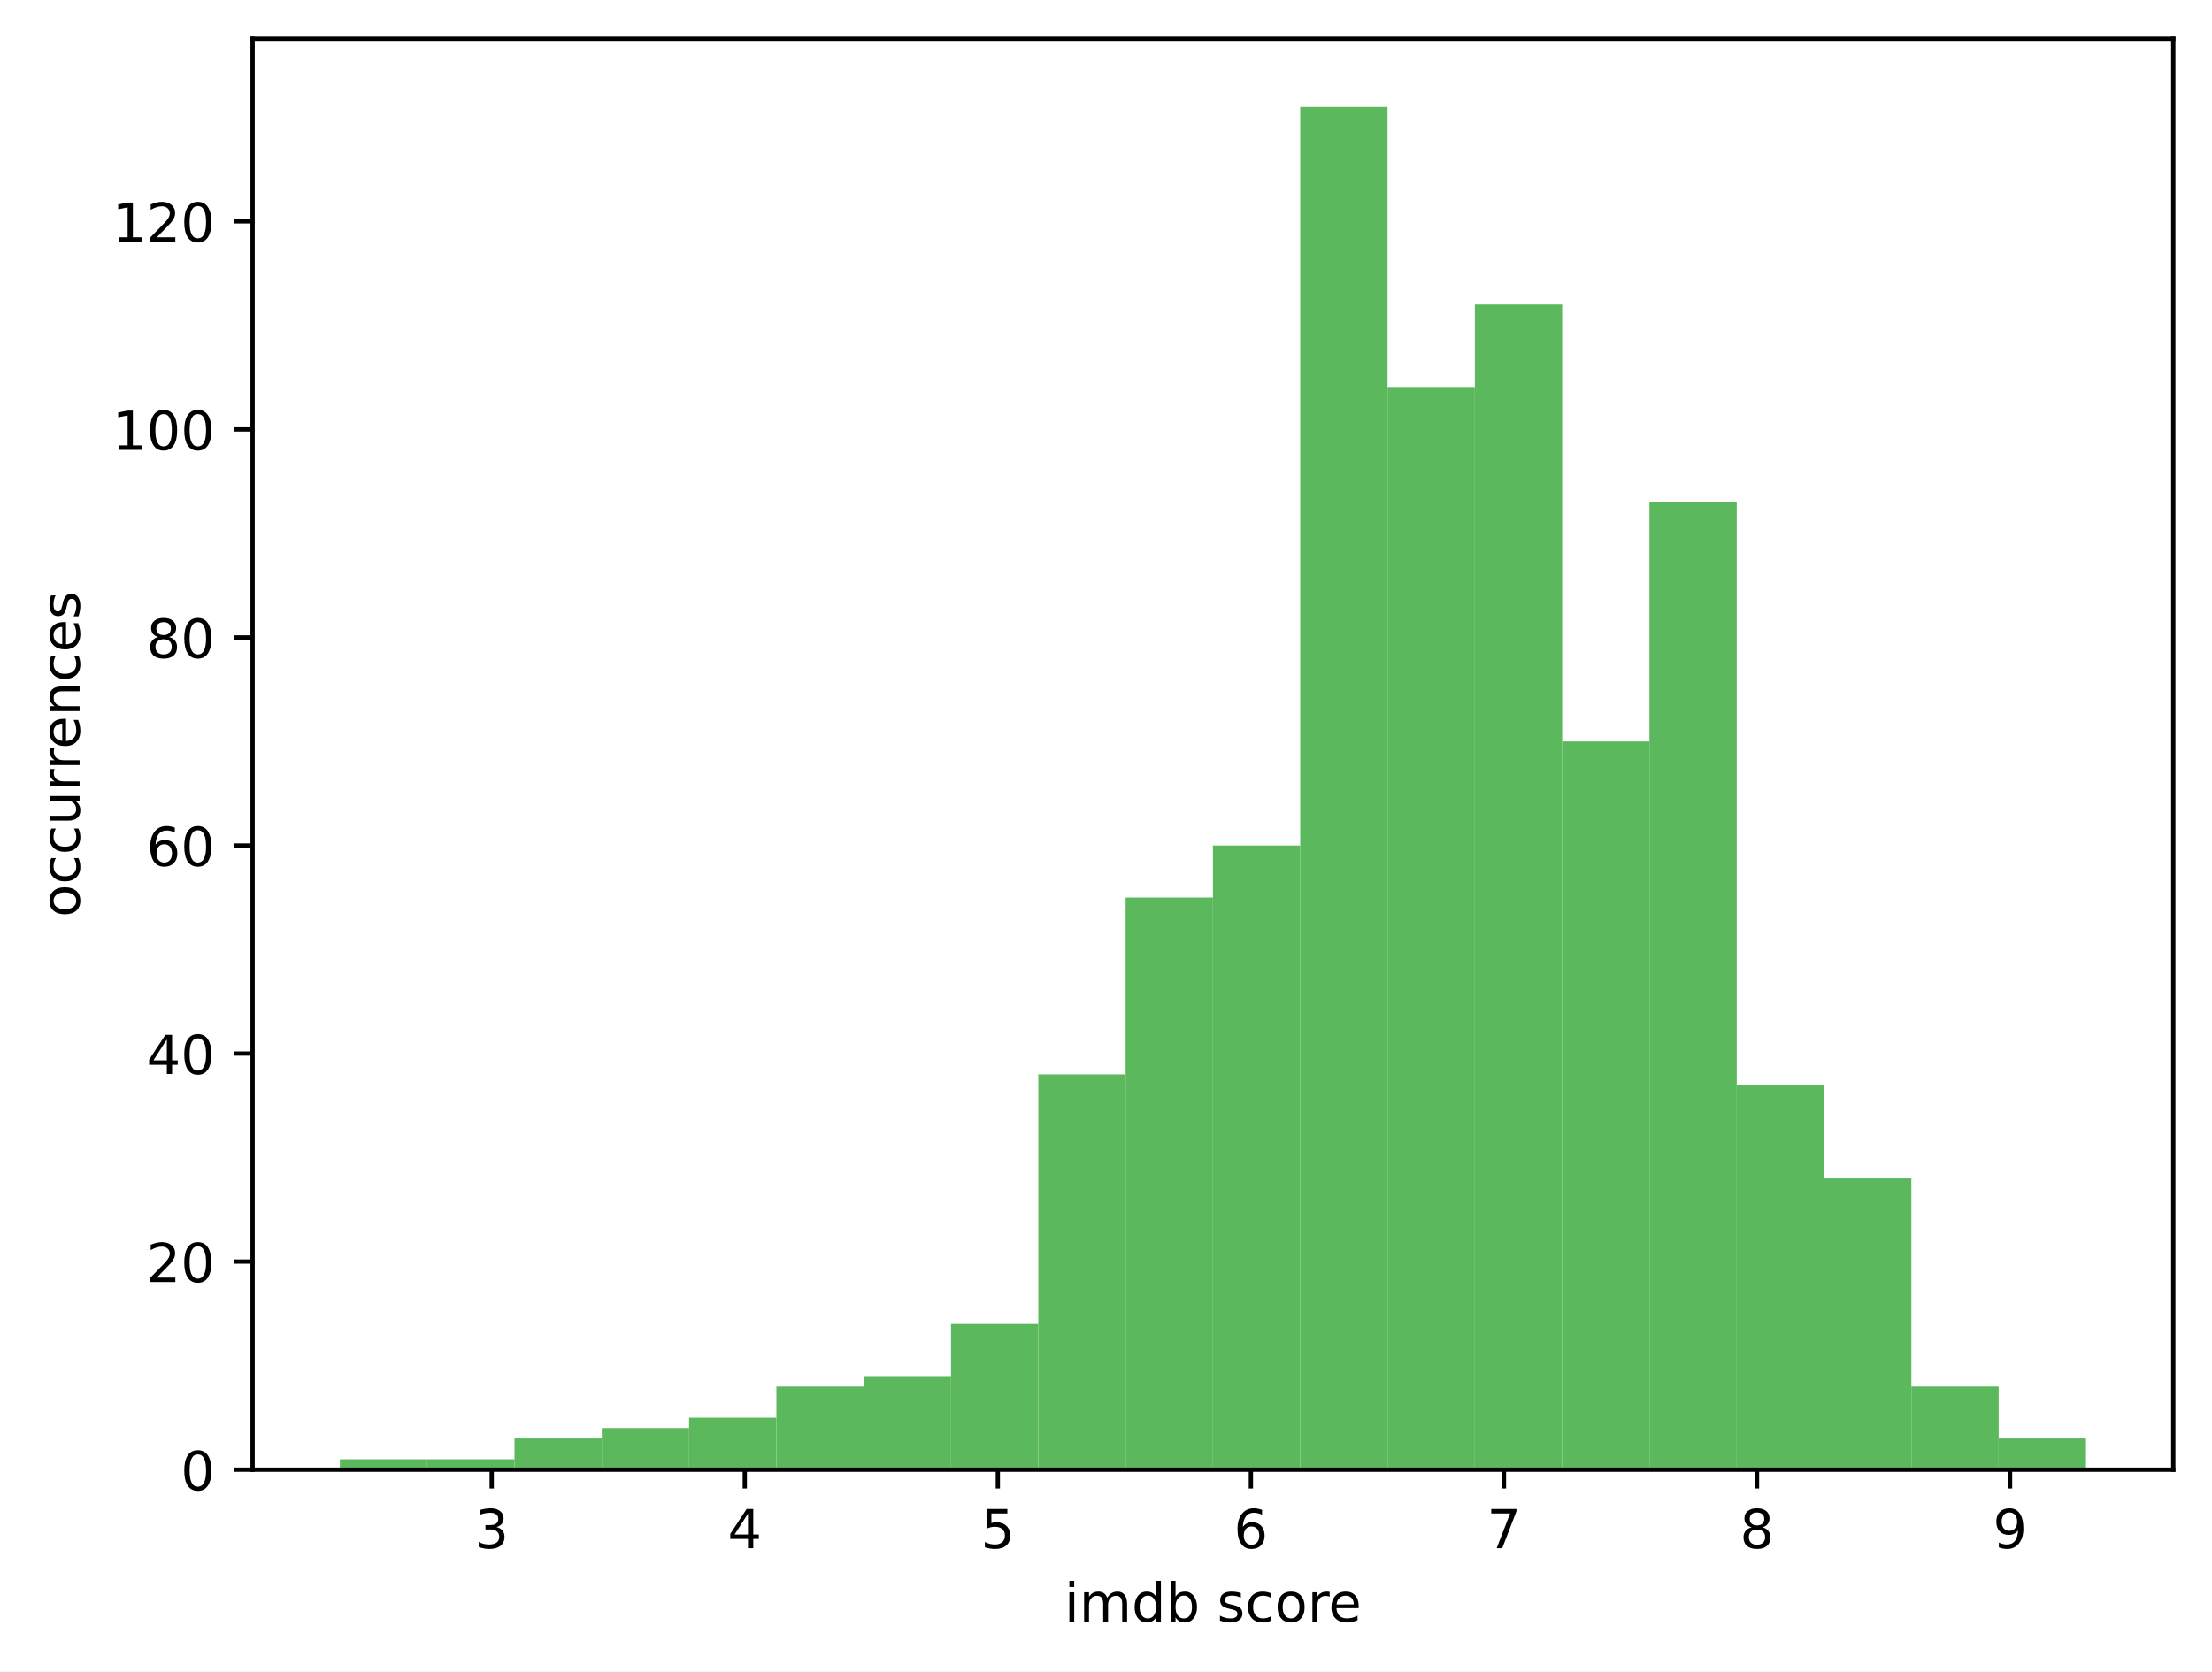
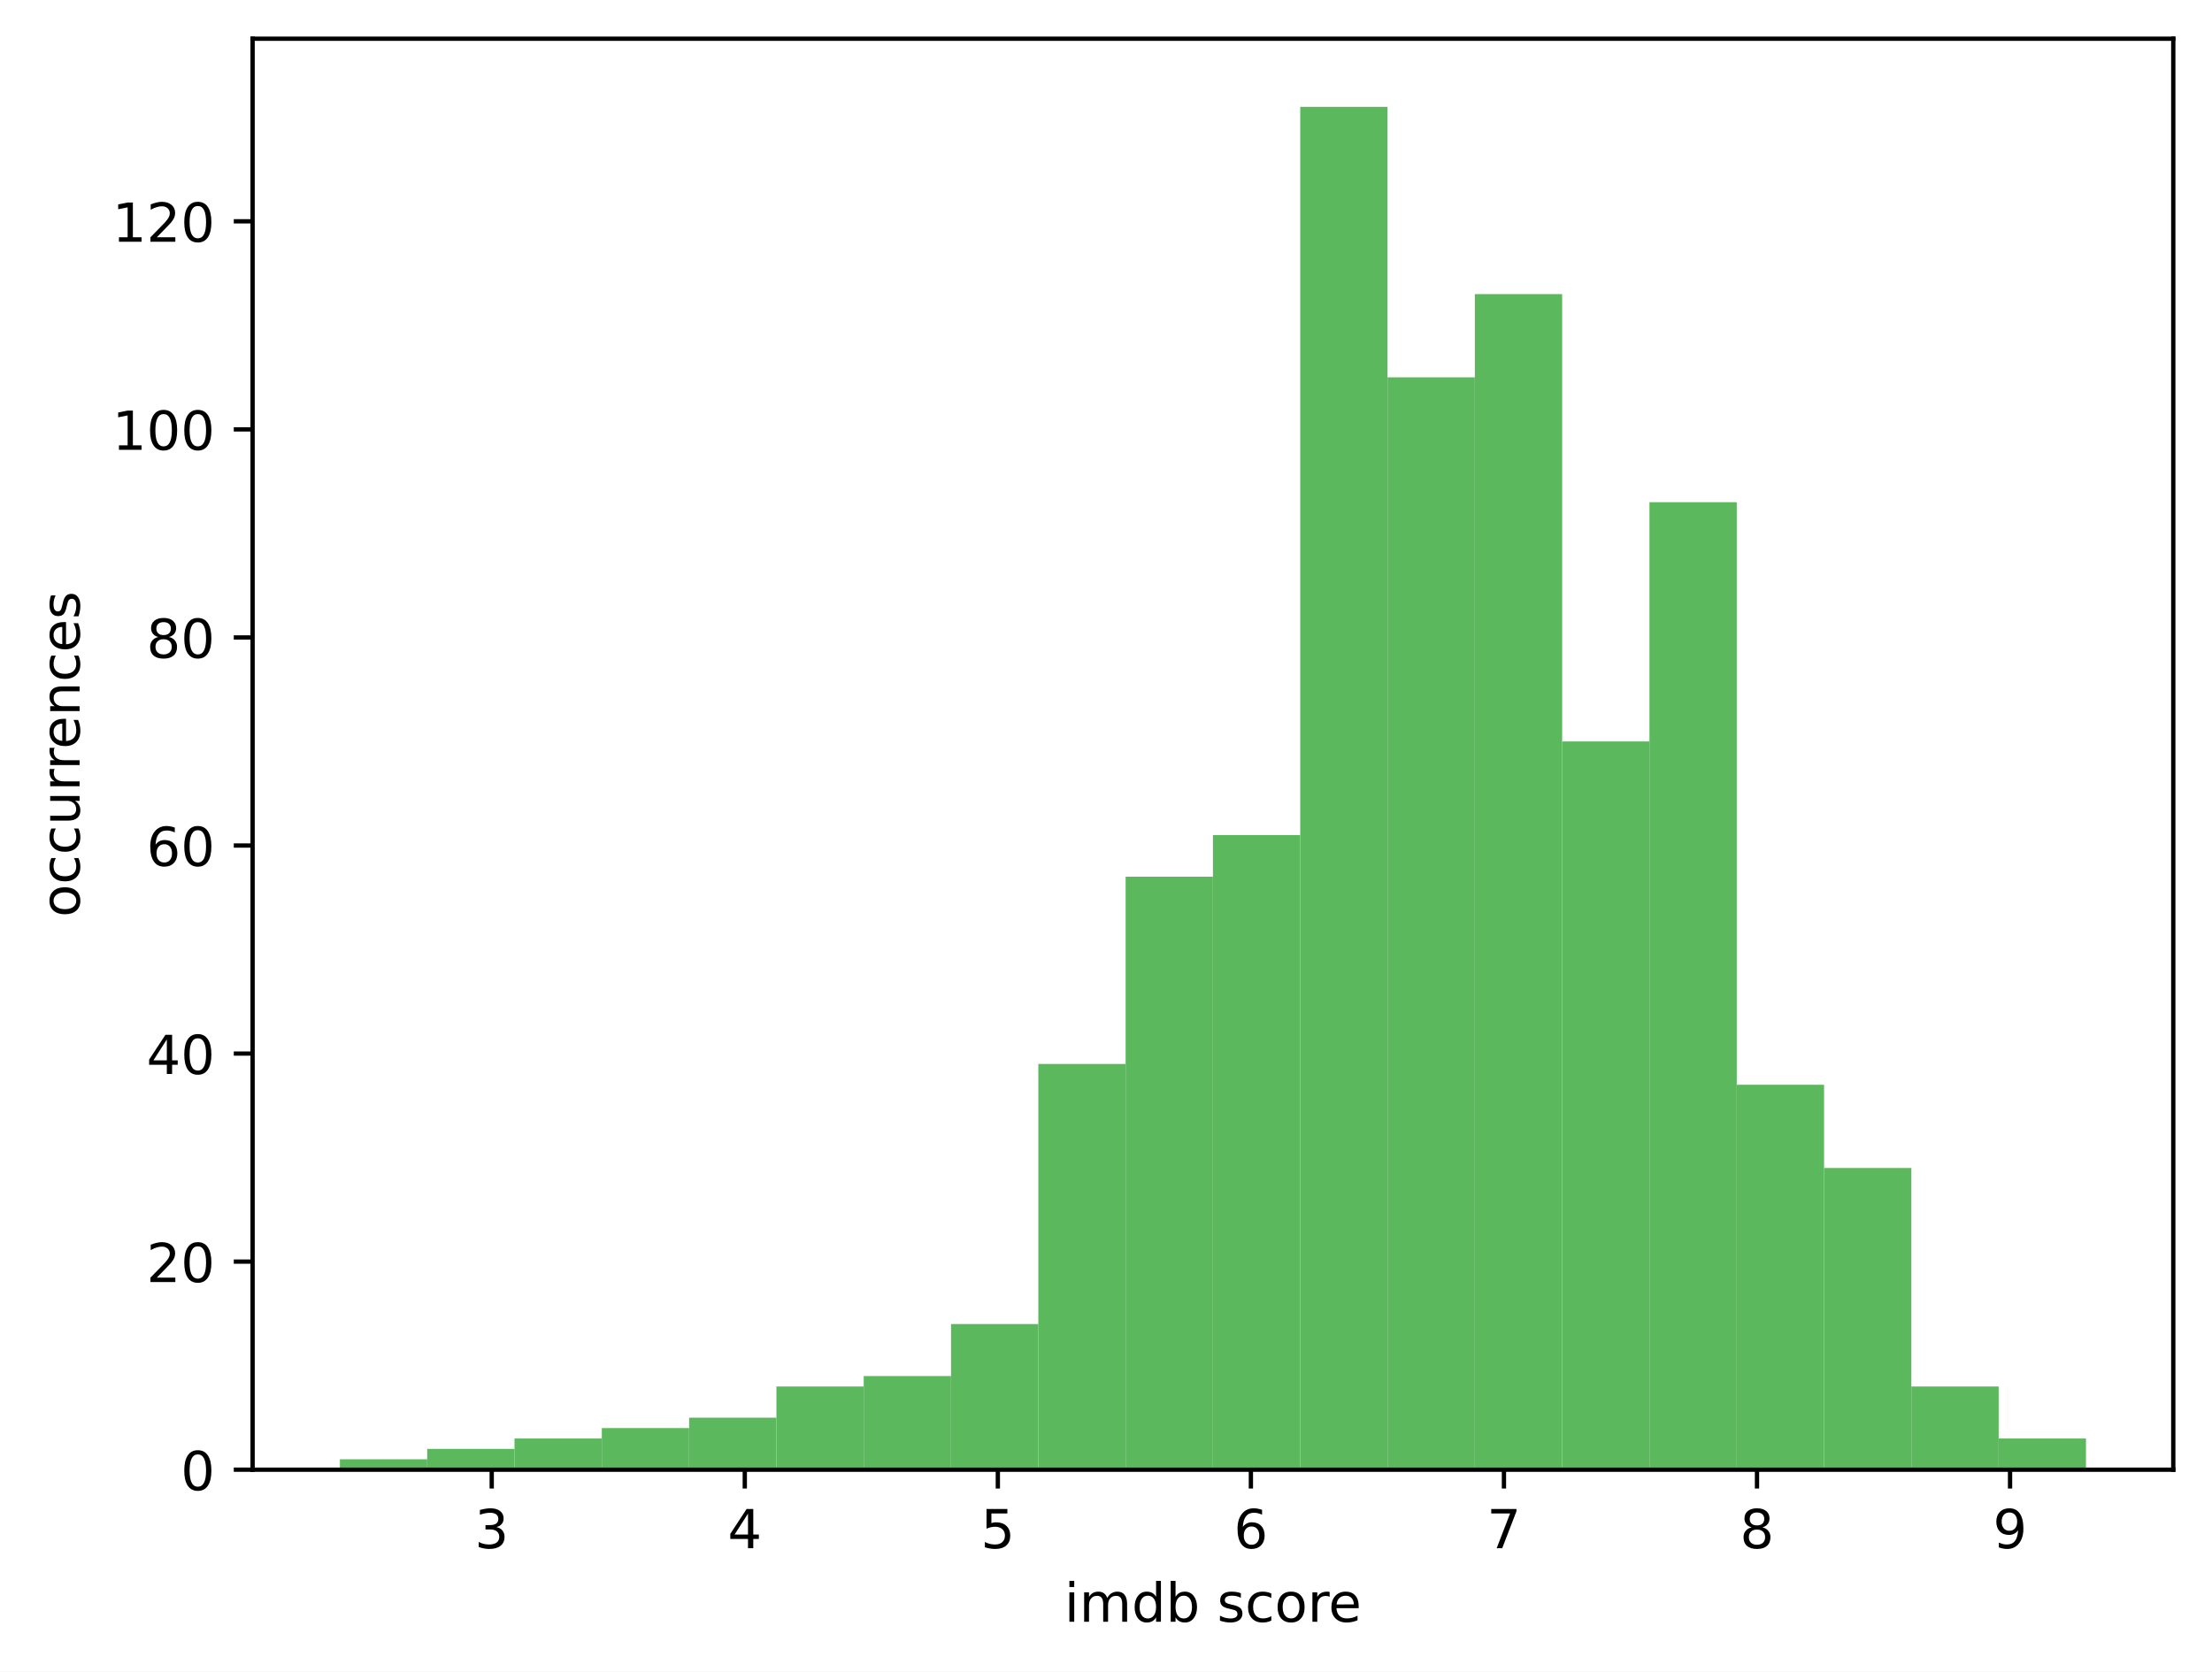
<svg xmlns="http://www.w3.org/2000/svg" xmlns:xlink="http://www.w3.org/1999/xlink" height="310.868pt" version="1.1" viewBox="0 0 411.286 310.868" width="411.286pt">
  <defs>
    <style type="text/css">*{stroke-linecap:butt;stroke-linejoin:round;}</style>
  </defs>
  <g id="figure_1">
    <g id="patch_1">
      <path d="M 0 310.868  L 411.286 310.868  L 411.286 0  L 0 0  z " style="fill:#ffffff;" />
    </g>
    <g id="axes_1">
      <g id="patch_2">
        <path d="M 46.966 273.312  L 404.086 273.312  L 404.086 7.2  L 46.966 7.2  z " style="fill:#ffffff;" />
      </g>
      <g id="patch_3">
-         <path clip-path="url(#p4d65c1f212)" d="M 63.198 273.312  L 79.431 273.312  L 79.431 271.377  L 63.198 271.377  z " style="fill:#5cb85c;" />
+         <path clip-path="url(#p98a345f653)" d="M 63.198 273.312  L 79.431 273.312  L 79.431 271.377  L 63.198 271.377  z " style="fill:#5cb85c;" />
      </g>
      <g id="patch_4">
-         <path clip-path="url(#p4d65c1f212)" d="M 79.431 273.312  L 95.664 273.312  L 95.664 271.377  L 79.431 271.377  z " style="fill:#5cb85c;" />
+         <path clip-path="url(#p98a345f653)" d="M 79.431 273.312  L 95.664 273.312  L 95.664 269.443  L 79.431 269.443  z " style="fill:#5cb85c;" />
      </g>
      <g id="patch_5">
-         <path clip-path="url(#p4d65c1f212)" d="M 95.664 273.312  L 111.897 273.312  L 111.897 267.508  L 95.664 267.508  z " style="fill:#5cb85c;" />
+         <path clip-path="url(#p98a345f653)" d="M 95.664 273.312  L 111.897 273.312  L 111.897 267.508  L 95.664 267.508  z " style="fill:#5cb85c;" />
      </g>
      <g id="patch_6">
-         <path clip-path="url(#p4d65c1f212)" d="M 111.897 273.312  L 128.129 273.312  L 128.129 265.573  L 111.897 265.573  z " style="fill:#5cb85c;" />
+         <path clip-path="url(#p98a345f653)" d="M 111.897 273.312  L 128.129 273.312  L 128.129 265.573  L 111.897 265.573  z " style="fill:#5cb85c;" />
      </g>
      <g id="patch_7">
-         <path clip-path="url(#p4d65c1f212)" d="M 128.129 273.312  L 144.362 273.312  L 144.362 263.639  L 128.129 263.639  z " style="fill:#5cb85c;" />
+         <path clip-path="url(#p98a345f653)" d="M 128.129 273.312  L 144.362 273.312  L 144.362 263.639  L 128.129 263.639  z " style="fill:#5cb85c;" />
      </g>
      <g id="patch_8">
-         <path clip-path="url(#p4d65c1f212)" d="M 144.362 273.312  L 160.595 273.312  L 160.595 257.835  L 144.362 257.835  z " style="fill:#5cb85c;" />
+         <path clip-path="url(#p98a345f653)" d="M 144.362 273.312  L 160.595 273.312  L 160.595 257.835  L 144.362 257.835  z " style="fill:#5cb85c;" />
      </g>
      <g id="patch_9">
-         <path clip-path="url(#p4d65c1f212)" d="M 160.595 273.312  L 176.827 273.312  L 176.827 255.9  L 160.595 255.9  z " style="fill:#5cb85c;" />
+         <path clip-path="url(#p98a345f653)" d="M 160.595 273.312  L 176.827 273.312  L 176.827 255.9  L 160.595 255.9  z " style="fill:#5cb85c;" />
      </g>
      <g id="patch_10">
-         <path clip-path="url(#p4d65c1f212)" d="M 176.827 273.312  L 193.06 273.312  L 193.06 246.227  L 176.827 246.227  z " style="fill:#5cb85c;" />
+         <path clip-path="url(#p98a345f653)" d="M 176.827 273.312  L 193.06 273.312  L 193.06 246.227  L 176.827 246.227  z " style="fill:#5cb85c;" />
      </g>
      <g id="patch_11">
-         <path clip-path="url(#p4d65c1f212)" d="M 193.06 273.312  L 209.293 273.312  L 209.293 199.795  L 193.06 199.795  z " style="fill:#5cb85c;" />
+         <path clip-path="url(#p98a345f653)" d="M 193.06 273.312  L 209.293 273.312  L 209.293 197.86  L 193.06 197.86  z " style="fill:#5cb85c;" />
      </g>
      <g id="patch_12">
-         <path clip-path="url(#p4d65c1f212)" d="M 209.293 273.312  L 225.526 273.312  L 225.526 166.906  L 209.293 166.906  z " style="fill:#5cb85c;" />
+         <path clip-path="url(#p98a345f653)" d="M 209.293 273.312  L 225.526 273.312  L 225.526 163.037  L 209.293 163.037  z " style="fill:#5cb85c;" />
      </g>
      <g id="patch_13">
-         <path clip-path="url(#p4d65c1f212)" d="M 225.526 273.312  L 241.758 273.312  L 241.758 157.233  L 225.526 157.233  z " style="fill:#5cb85c;" />
+         <path clip-path="url(#p98a345f653)" d="M 225.526 273.312  L 241.758 273.312  L 241.758 155.298  L 225.526 155.298  z " style="fill:#5cb85c;" />
      </g>
      <g id="patch_14">
-         <path clip-path="url(#p4d65c1f212)" d="M 241.758 273.312  L 257.991 273.312  L 257.991 19.872  L 241.758 19.872  z " style="fill:#5cb85c;" />
+         <path clip-path="url(#p98a345f653)" d="M 241.758 273.312  L 257.991 273.312  L 257.991 19.872  L 241.758 19.872  z " style="fill:#5cb85c;" />
      </g>
      <g id="patch_15">
-         <path clip-path="url(#p4d65c1f212)" d="M 257.991 273.312  L 274.224 273.312  L 274.224 72.108  L 257.991 72.108  z " style="fill:#5cb85c;" />
+         <path clip-path="url(#p98a345f653)" d="M 257.991 273.312  L 274.224 273.312  L 274.224 70.173  L 257.991 70.173  z " style="fill:#5cb85c;" />
      </g>
      <g id="patch_16">
-         <path clip-path="url(#p4d65c1f212)" d="M 274.224 273.312  L 290.457 273.312  L 290.457 56.63  L 274.224 56.63  z " style="fill:#5cb85c;" />
+         <path clip-path="url(#p98a345f653)" d="M 274.224 273.312  L 290.457 273.312  L 290.457 54.696  L 274.224 54.696  z " style="fill:#5cb85c;" />
      </g>
      <g id="patch_17">
-         <path clip-path="url(#p4d65c1f212)" d="M 290.457 273.312  L 306.689 273.312  L 306.689 137.886  L 290.457 137.886  z " style="fill:#5cb85c;" />
+         <path clip-path="url(#p98a345f653)" d="M 290.457 273.312  L 306.689 273.312  L 306.689 137.886  L 290.457 137.886  z " style="fill:#5cb85c;" />
      </g>
      <g id="patch_18">
-         <path clip-path="url(#p4d65c1f212)" d="M 306.689 273.312  L 322.922 273.312  L 322.922 93.389  L 306.689 93.389  z " style="fill:#5cb85c;" />
+         <path clip-path="url(#p98a345f653)" d="M 306.689 273.312  L 322.922 273.312  L 322.922 93.389  L 306.689 93.389  z " style="fill:#5cb85c;" />
      </g>
      <g id="patch_19">
-         <path clip-path="url(#p4d65c1f212)" d="M 322.922 273.312  L 339.155 273.312  L 339.155 201.73  L 322.922 201.73  z " style="fill:#5cb85c;" />
+         <path clip-path="url(#p98a345f653)" d="M 322.922 273.312  L 339.155 273.312  L 339.155 201.73  L 322.922 201.73  z " style="fill:#5cb85c;" />
      </g>
      <g id="patch_20">
-         <path clip-path="url(#p4d65c1f212)" d="M 339.155 273.312  L 355.387 273.312  L 355.387 219.142  L 339.155 219.142  z " style="fill:#5cb85c;" />
+         <path clip-path="url(#p98a345f653)" d="M 339.155 273.312  L 355.387 273.312  L 355.387 217.207  L 339.155 217.207  z " style="fill:#5cb85c;" />
      </g>
      <g id="patch_21">
-         <path clip-path="url(#p4d65c1f212)" d="M 355.387 273.312  L 371.62 273.312  L 371.62 257.835  L 355.387 257.835  z " style="fill:#5cb85c;" />
+         <path clip-path="url(#p98a345f653)" d="M 355.387 273.312  L 371.62 273.312  L 371.62 257.835  L 355.387 257.835  z " style="fill:#5cb85c;" />
      </g>
      <g id="patch_22">
-         <path clip-path="url(#p4d65c1f212)" d="M 371.62 273.312  L 387.853 273.312  L 387.853 267.508  L 371.62 267.508  z " style="fill:#5cb85c;" />
+         <path clip-path="url(#p98a345f653)" d="M 371.62 273.312  L 387.853 273.312  L 387.853 267.508  L 371.62 267.508  z " style="fill:#5cb85c;" />
      </g>
      <g id="matplotlib.axis_1">
        <g id="xtick_1">
          <g id="line2d_1">
            <defs>
-               <path d="M 0 0  L 0 3.5  " id="mae8655ffe6" style="stroke:#000000;stroke-width:0.8;" />
+               <path d="M 0 0  L 0 3.5  " id="mff927e9f78" style="stroke:#000000;stroke-width:0.8;" />
            </defs>
            <g>
-               <use style="stroke:#000000;stroke-width:0.8;" x="91.429" xlink:href="#mae8655ffe6" y="273.312" />
+               <use style="stroke:#000000;stroke-width:0.8;" x="91.429" xlink:href="#mff927e9f78" y="273.312" />
            </g>
          </g>
          <g id="text_1">
            <g transform="translate(88.24793 287.9104)scale(0.1 -0.1)">
              <defs>
                <path d="M 40.578 39.312  Q 47.656 37.797 51.625 33  Q 55.609 28.219 55.609 21.188  Q 55.609 10.406 48.188 4.484  Q 40.766 -1.422 27.094 -1.422  Q 22.516 -1.422 17.656 -0.516  Q 12.797 0.391 7.625 2.203  L 7.625 11.719  Q 11.719 9.328 16.594 8.109  Q 21.484 6.891 26.812 6.891  Q 36.078 6.891 40.938 10.547  Q 45.797 14.203 45.797 21.188  Q 45.797 27.641 41.281 31.266  Q 36.766 34.906 28.719 34.906  L 20.219 34.906  L 20.219 43.016  L 29.109 43.016  Q 36.375 43.016 40.234 45.922  Q 44.094 48.828 44.094 54.297  Q 44.094 59.906 40.109 62.906  Q 36.141 65.922 28.719 65.922  Q 24.656 65.922 20.016 65.031  Q 15.375 64.156 9.812 62.312  L 9.812 71.094  Q 15.438 72.656 20.344 73.438  Q 25.25 74.219 29.594 74.219  Q 40.828 74.219 47.359 69.109  Q 53.906 64.016 53.906 55.328  Q 53.906 49.266 50.438 45.094  Q 46.969 40.922 40.578 39.312  z " id="DejaVuSans-51" />
              </defs>
              <use xlink:href="#DejaVuSans-51" />
            </g>
          </g>
        </g>
        <g id="xtick_2">
          <g id="line2d_2">
            <g>
-               <use style="stroke:#000000;stroke-width:0.8;" x="138.481" xlink:href="#mae8655ffe6" y="273.312" />
+               <use style="stroke:#000000;stroke-width:0.8;" x="138.481" xlink:href="#mff927e9f78" y="273.312" />
            </g>
          </g>
          <g id="text_2">
            <g transform="translate(135.2993 287.9104)scale(0.1 -0.1)">
              <defs>
                <path d="M 37.797 64.312  L 12.891 25.391  L 37.797 25.391  z M 35.203 72.906  L 47.609 72.906  L 47.609 25.391  L 58.016 25.391  L 58.016 17.188  L 47.609 17.188  L 47.609 0  L 37.797 0  L 37.797 17.188  L 4.891 17.188  L 4.891 26.703  z " id="DejaVuSans-52" />
              </defs>
              <use xlink:href="#DejaVuSans-52" />
            </g>
          </g>
        </g>
        <g id="xtick_3">
          <g id="line2d_3">
            <g>
-               <use style="stroke:#000000;stroke-width:0.8;" x="185.532" xlink:href="#mae8655ffe6" y="273.312" />
+               <use style="stroke:#000000;stroke-width:0.8;" x="185.532" xlink:href="#mff927e9f78" y="273.312" />
            </g>
          </g>
          <g id="text_3">
            <g transform="translate(182.3507 287.9104)scale(0.1 -0.1)">
              <defs>
                <path d="M 10.797 72.906  L 49.516 72.906  L 49.516 64.594  L 19.828 64.594  L 19.828 46.734  Q 21.969 47.469 24.109 47.828  Q 26.266 48.188 28.422 48.188  Q 40.625 48.188 47.75 41.5  Q 54.891 34.812 54.891 23.391  Q 54.891 11.625 47.562 5.094  Q 40.234 -1.422 26.906 -1.422  Q 22.312 -1.422 17.547 -0.641  Q 12.797 0.141 7.719 1.703  L 7.719 11.625  Q 12.109 9.234 16.797 8.062  Q 21.484 6.891 26.703 6.891  Q 35.156 6.891 40.078 11.328  Q 45.016 15.766 45.016 23.391  Q 45.016 31 40.078 35.438  Q 35.156 39.891 26.703 39.891  Q 22.75 39.891 18.812 39.016  Q 14.891 38.141 10.797 36.281  z " id="DejaVuSans-53" />
              </defs>
              <use xlink:href="#DejaVuSans-53" />
            </g>
          </g>
        </g>
        <g id="xtick_4">
          <g id="line2d_4">
            <g>
-               <use style="stroke:#000000;stroke-width:0.8;" x="232.583" xlink:href="#mae8655ffe6" y="273.312" />
+               <use style="stroke:#000000;stroke-width:0.8;" x="232.583" xlink:href="#mff927e9f78" y="273.312" />
            </g>
          </g>
          <g id="text_4">
            <g transform="translate(229.4021 287.9104)scale(0.1 -0.1)">
              <defs>
                <path d="M 33.016 40.375  Q 26.375 40.375 22.484 35.828  Q 18.609 31.297 18.609 23.391  Q 18.609 15.531 22.484 10.953  Q 26.375 6.391 33.016 6.391  Q 39.656 6.391 43.531 10.953  Q 47.406 15.531 47.406 23.391  Q 47.406 31.297 43.531 35.828  Q 39.656 40.375 33.016 40.375  z M 52.594 71.297  L 52.594 62.312  Q 48.875 64.062 45.094 64.984  Q 41.312 65.922 37.594 65.922  Q 27.828 65.922 22.672 59.328  Q 17.531 52.734 16.797 39.406  Q 19.672 43.656 24.016 45.922  Q 28.375 48.188 33.594 48.188  Q 44.578 48.188 50.953 41.516  Q 57.328 34.859 57.328 23.391  Q 57.328 12.156 50.688 5.359  Q 44.047 -1.422 33.016 -1.422  Q 20.359 -1.422 13.672 8.266  Q 6.984 17.969 6.984 36.375  Q 6.984 53.656 15.188 63.938  Q 23.391 74.219 37.203 74.219  Q 40.922 74.219 44.703 73.484  Q 48.484 72.75 52.594 71.297  z " id="DejaVuSans-54" />
              </defs>
              <use xlink:href="#DejaVuSans-54" />
            </g>
          </g>
        </g>
        <g id="xtick_5">
          <g id="line2d_5">
            <g>
-               <use style="stroke:#000000;stroke-width:0.8;" x="279.635" xlink:href="#mae8655ffe6" y="273.312" />
+               <use style="stroke:#000000;stroke-width:0.8;" x="279.635" xlink:href="#mff927e9f78" y="273.312" />
            </g>
          </g>
          <g id="text_5">
            <g transform="translate(276.4535 287.9104)scale(0.1 -0.1)">
              <defs>
                <path d="M 8.203 72.906  L 55.078 72.906  L 55.078 68.703  L 28.609 0  L 18.312 0  L 43.219 64.594  L 8.203 64.594  z " id="DejaVuSans-55" />
              </defs>
              <use xlink:href="#DejaVuSans-55" />
            </g>
          </g>
        </g>
        <g id="xtick_6">
          <g id="line2d_6">
            <g>
-               <use style="stroke:#000000;stroke-width:0.8;" x="326.686" xlink:href="#mae8655ffe6" y="273.312" />
+               <use style="stroke:#000000;stroke-width:0.8;" x="326.686" xlink:href="#mff927e9f78" y="273.312" />
            </g>
          </g>
          <g id="text_6">
            <g transform="translate(323.5048 287.9104)scale(0.1 -0.1)">
              <defs>
                <path d="M 31.781 34.625  Q 24.75 34.625 20.719 30.859  Q 16.703 27.094 16.703 20.516  Q 16.703 13.922 20.719 10.156  Q 24.75 6.391 31.781 6.391  Q 38.812 6.391 42.859 10.172  Q 46.922 13.969 46.922 20.516  Q 46.922 27.094 42.891 30.859  Q 38.875 34.625 31.781 34.625  z M 21.922 38.812  Q 15.578 40.375 12.031 44.719  Q 8.5 49.078 8.5 55.328  Q 8.5 64.062 14.719 69.141  Q 20.953 74.219 31.781 74.219  Q 42.672 74.219 48.875 69.141  Q 55.078 64.062 55.078 55.328  Q 55.078 49.078 51.531 44.719  Q 48 40.375 41.703 38.812  Q 48.828 37.156 52.797 32.312  Q 56.781 27.484 56.781 20.516  Q 56.781 9.906 50.312 4.234  Q 43.844 -1.422 31.781 -1.422  Q 19.734 -1.422 13.25 4.234  Q 6.781 9.906 6.781 20.516  Q 6.781 27.484 10.781 32.312  Q 14.797 37.156 21.922 38.812  z M 18.312 54.391  Q 18.312 48.734 21.844 45.562  Q 25.391 42.391 31.781 42.391  Q 38.141 42.391 41.719 45.562  Q 45.312 48.734 45.312 54.391  Q 45.312 60.062 41.719 63.234  Q 38.141 66.406 31.781 66.406  Q 25.391 66.406 21.844 63.234  Q 18.312 60.062 18.312 54.391  z " id="DejaVuSans-56" />
              </defs>
              <use xlink:href="#DejaVuSans-56" />
            </g>
          </g>
        </g>
        <g id="xtick_7">
          <g id="line2d_7">
            <g>
-               <use style="stroke:#000000;stroke-width:0.8;" x="373.737" xlink:href="#mae8655ffe6" y="273.312" />
+               <use style="stroke:#000000;stroke-width:0.8;" x="373.737" xlink:href="#mff927e9f78" y="273.312" />
            </g>
          </g>
          <g id="text_7">
            <g transform="translate(370.5562 287.9104)scale(0.1 -0.1)">
              <defs>
                <path d="M 10.984 1.516  L 10.984 10.5  Q 14.703 8.734 18.5 7.812  Q 22.312 6.891 25.984 6.891  Q 35.75 6.891 40.891 13.453  Q 46.047 20.016 46.781 33.406  Q 43.953 29.203 39.594 26.953  Q 35.25 24.703 29.984 24.703  Q 19.047 24.703 12.672 31.312  Q 6.297 37.938 6.297 49.422  Q 6.297 60.641 12.938 67.422  Q 19.578 74.219 30.609 74.219  Q 43.266 74.219 49.922 64.516  Q 56.594 54.828 56.594 36.375  Q 56.594 19.141 48.406 8.859  Q 40.234 -1.422 26.422 -1.422  Q 22.703 -1.422 18.891 -0.688  Q 15.094 0.047 10.984 1.516  z M 30.609 32.422  Q 37.25 32.422 41.125 36.953  Q 45.016 41.5 45.016 49.422  Q 45.016 57.281 41.125 61.844  Q 37.25 66.406 30.609 66.406  Q 23.969 66.406 20.094 61.844  Q 16.219 57.281 16.219 49.422  Q 16.219 41.5 20.094 36.953  Q 23.969 32.422 30.609 32.422  z " id="DejaVuSans-57" />
              </defs>
              <use xlink:href="#DejaVuSans-57" />
            </g>
          </g>
        </g>
        <g id="text_8">
          <g transform="translate(197.8959 301.5886)scale(0.1 -0.1)">
            <defs>
              <path d="M 9.422 54.688  L 18.406 54.688  L 18.406 0  L 9.422 0  z M 9.422 75.984  L 18.406 75.984  L 18.406 64.594  L 9.422 64.594  z " id="DejaVuSans-105" />
              <path d="M 52 44.188  Q 55.375 50.25 60.062 53.125  Q 64.75 56 71.094 56  Q 79.641 56 84.281 50.016  Q 88.922 44.047 88.922 33.016  L 88.922 0  L 79.891 0  L 79.891 32.719  Q 79.891 40.578 77.094 44.375  Q 74.312 48.188 68.609 48.188  Q 61.625 48.188 57.562 43.547  Q 53.516 38.922 53.516 30.906  L 53.516 0  L 44.484 0  L 44.484 32.719  Q 44.484 40.625 41.703 44.406  Q 38.922 48.188 33.109 48.188  Q 26.219 48.188 22.156 43.531  Q 18.109 38.875 18.109 30.906  L 18.109 0  L 9.078 0  L 9.078 54.688  L 18.109 54.688  L 18.109 46.188  Q 21.188 51.219 25.484 53.609  Q 29.781 56 35.688 56  Q 41.656 56 45.828 52.969  Q 50 49.953 52 44.188  z " id="DejaVuSans-109" />
              <path d="M 45.406 46.391  L 45.406 75.984  L 54.391 75.984  L 54.391 0  L 45.406 0  L 45.406 8.203  Q 42.578 3.328 38.25 0.953  Q 33.938 -1.422 27.875 -1.422  Q 17.969 -1.422 11.734 6.484  Q 5.516 14.406 5.516 27.297  Q 5.516 40.188 11.734 48.094  Q 17.969 56 27.875 56  Q 33.938 56 38.25 53.625  Q 42.578 51.266 45.406 46.391  z M 14.797 27.297  Q 14.797 17.391 18.875 11.75  Q 22.953 6.109 30.078 6.109  Q 37.203 6.109 41.297 11.75  Q 45.406 17.391 45.406 27.297  Q 45.406 37.203 41.297 42.844  Q 37.203 48.484 30.078 48.484  Q 22.953 48.484 18.875 42.844  Q 14.797 37.203 14.797 27.297  z " id="DejaVuSans-100" />
              <path d="M 48.688 27.297  Q 48.688 37.203 44.609 42.844  Q 40.531 48.484 33.406 48.484  Q 26.266 48.484 22.188 42.844  Q 18.109 37.203 18.109 27.297  Q 18.109 17.391 22.188 11.75  Q 26.266 6.109 33.406 6.109  Q 40.531 6.109 44.609 11.75  Q 48.688 17.391 48.688 27.297  z M 18.109 46.391  Q 20.953 51.266 25.266 53.625  Q 29.594 56 35.594 56  Q 45.562 56 51.781 48.094  Q 58.016 40.188 58.016 27.297  Q 58.016 14.406 51.781 6.484  Q 45.562 -1.422 35.594 -1.422  Q 29.594 -1.422 25.266 0.953  Q 20.953 3.328 18.109 8.203  L 18.109 0  L 9.078 0  L 9.078 75.984  L 18.109 75.984  z " id="DejaVuSans-98" />
              <path id="DejaVuSans-32" />
              <path d="M 44.281 53.078  L 44.281 44.578  Q 40.484 46.531 36.375 47.5  Q 32.281 48.484 27.875 48.484  Q 21.188 48.484 17.844 46.438  Q 14.5 44.391 14.5 40.281  Q 14.5 37.156 16.891 35.375  Q 19.281 33.594 26.516 31.984  L 29.594 31.297  Q 39.156 29.25 43.188 25.516  Q 47.219 21.781 47.219 15.094  Q 47.219 7.469 41.188 3.016  Q 35.156 -1.422 24.609 -1.422  Q 20.219 -1.422 15.453 -0.562  Q 10.688 0.297 5.422 2  L 5.422 11.281  Q 10.406 8.688 15.234 7.391  Q 20.062 6.109 24.812 6.109  Q 31.156 6.109 34.562 8.281  Q 37.984 10.453 37.984 14.406  Q 37.984 18.062 35.516 20.016  Q 33.062 21.969 24.703 23.781  L 21.578 24.516  Q 13.234 26.266 9.516 29.906  Q 5.812 33.547 5.812 39.891  Q 5.812 47.609 11.281 51.797  Q 16.75 56 26.812 56  Q 31.781 56 36.172 55.266  Q 40.578 54.547 44.281 53.078  z " id="DejaVuSans-115" />
              <path d="M 48.781 52.594  L 48.781 44.188  Q 44.969 46.297 41.141 47.344  Q 37.312 48.391 33.406 48.391  Q 24.656 48.391 19.812 42.844  Q 14.984 37.312 14.984 27.297  Q 14.984 17.281 19.812 11.734  Q 24.656 6.203 33.406 6.203  Q 37.312 6.203 41.141 7.25  Q 44.969 8.297 48.781 10.406  L 48.781 2.094  Q 45.016 0.344 40.984 -0.531  Q 36.969 -1.422 32.422 -1.422  Q 20.062 -1.422 12.781 6.344  Q 5.516 14.109 5.516 27.297  Q 5.516 40.672 12.859 48.328  Q 20.219 56 33.016 56  Q 37.156 56 41.109 55.141  Q 45.062 54.297 48.781 52.594  z " id="DejaVuSans-99" />
              <path d="M 30.609 48.391  Q 23.391 48.391 19.188 42.75  Q 14.984 37.109 14.984 27.297  Q 14.984 17.484 19.156 11.844  Q 23.344 6.203 30.609 6.203  Q 37.797 6.203 41.984 11.859  Q 46.188 17.531 46.188 27.297  Q 46.188 37.016 41.984 42.703  Q 37.797 48.391 30.609 48.391  z M 30.609 56  Q 42.328 56 49.016 48.375  Q 55.719 40.766 55.719 27.297  Q 55.719 13.875 49.016 6.219  Q 42.328 -1.422 30.609 -1.422  Q 18.844 -1.422 12.172 6.219  Q 5.516 13.875 5.516 27.297  Q 5.516 40.766 12.172 48.375  Q 18.844 56 30.609 56  z " id="DejaVuSans-111" />
              <path d="M 41.109 46.297  Q 39.594 47.172 37.812 47.578  Q 36.031 48 33.891 48  Q 26.266 48 22.188 43.047  Q 18.109 38.094 18.109 28.812  L 18.109 0  L 9.078 0  L 9.078 54.688  L 18.109 54.688  L 18.109 46.188  Q 20.953 51.172 25.484 53.578  Q 30.031 56 36.531 56  Q 37.453 56 38.578 55.875  Q 39.703 55.766 41.062 55.516  z " id="DejaVuSans-114" />
              <path d="M 56.203 29.594  L 56.203 25.203  L 14.891 25.203  Q 15.484 15.922 20.484 11.062  Q 25.484 6.203 34.422 6.203  Q 39.594 6.203 44.453 7.469  Q 49.312 8.734 54.109 11.281  L 54.109 2.781  Q 49.266 0.734 44.188 -0.344  Q 39.109 -1.422 33.891 -1.422  Q 20.797 -1.422 13.156 6.188  Q 5.516 13.812 5.516 26.812  Q 5.516 40.234 12.766 48.109  Q 20.016 56 32.328 56  Q 43.359 56 49.781 48.891  Q 56.203 41.797 56.203 29.594  z M 47.219 32.234  Q 47.125 39.594 43.094 43.984  Q 39.062 48.391 32.422 48.391  Q 24.906 48.391 20.391 44.141  Q 15.875 39.891 15.188 32.172  z " id="DejaVuSans-101" />
            </defs>
            <use xlink:href="#DejaVuSans-105" />
            <use x="27.783" xlink:href="#DejaVuSans-109" />
            <use x="125.195" xlink:href="#DejaVuSans-100" />
            <use x="188.672" xlink:href="#DejaVuSans-98" />
            <use x="252.148" xlink:href="#DejaVuSans-32" />
            <use x="283.936" xlink:href="#DejaVuSans-115" />
            <use x="336.035" xlink:href="#DejaVuSans-99" />
            <use x="391.016" xlink:href="#DejaVuSans-111" />
            <use x="452.197" xlink:href="#DejaVuSans-114" />
            <use x="491.061" xlink:href="#DejaVuSans-101" />
          </g>
        </g>
      </g>
      <g id="matplotlib.axis_2">
        <g id="ytick_1">
          <g id="line2d_8">
            <defs>
-               <path d="M 0 0  L -3.5 0  " id="m441d76e349" style="stroke:#000000;stroke-width:0.8;" />
+               <path d="M 0 0  L -3.5 0  " id="m14baa8aff0" style="stroke:#000000;stroke-width:0.8;" />
            </defs>
            <g>
-               <use style="stroke:#000000;stroke-width:0.8;" x="46.966" xlink:href="#m441d76e349" y="273.312" />
+               <use style="stroke:#000000;stroke-width:0.8;" x="46.966" xlink:href="#m14baa8aff0" y="273.312" />
            </g>
          </g>
          <g id="text_9">
            <g transform="translate(33.60312 277.1112)scale(0.1 -0.1)">
              <defs>
                <path d="M 31.781 66.406  Q 24.172 66.406 20.328 58.906  Q 16.5 51.422 16.5 36.375  Q 16.5 21.391 20.328 13.891  Q 24.172 6.391 31.781 6.391  Q 39.453 6.391 43.281 13.891  Q 47.125 21.391 47.125 36.375  Q 47.125 51.422 43.281 58.906  Q 39.453 66.406 31.781 66.406  z M 31.781 74.219  Q 44.047 74.219 50.516 64.516  Q 56.984 54.828 56.984 36.375  Q 56.984 17.969 50.516 8.266  Q 44.047 -1.422 31.781 -1.422  Q 19.531 -1.422 13.062 8.266  Q 6.594 17.969 6.594 36.375  Q 6.594 54.828 13.062 64.516  Q 19.531 74.219 31.781 74.219  z " id="DejaVuSans-48" />
              </defs>
              <use xlink:href="#DejaVuSans-48" />
            </g>
          </g>
        </g>
        <g id="ytick_2">
          <g id="line2d_9">
            <g>
-               <use style="stroke:#000000;stroke-width:0.8;" x="46.966" xlink:href="#m441d76e349" y="234.619" />
+               <use style="stroke:#000000;stroke-width:0.8;" x="46.966" xlink:href="#m14baa8aff0" y="234.619" />
            </g>
          </g>
          <g id="text_10">
            <g transform="translate(27.24063 238.4181)scale(0.1 -0.1)">
              <defs>
                <path d="M 19.188 8.297  L 53.609 8.297  L 53.609 0  L 7.328 0  L 7.328 8.297  Q 12.938 14.109 22.625 23.891  Q 32.328 33.688 34.812 36.531  Q 39.547 41.844 41.422 45.531  Q 43.312 49.219 43.312 52.781  Q 43.312 58.594 39.234 62.25  Q 35.156 65.922 28.609 65.922  Q 23.969 65.922 18.812 64.312  Q 13.672 62.703 7.812 59.422  L 7.812 69.391  Q 13.766 71.781 18.938 73  Q 24.125 74.219 28.422 74.219  Q 39.75 74.219 46.484 68.547  Q 53.219 62.891 53.219 53.422  Q 53.219 48.922 51.531 44.891  Q 49.859 40.875 45.406 35.406  Q 44.188 33.984 37.641 27.219  Q 31.109 20.453 19.188 8.297  z " id="DejaVuSans-50" />
              </defs>
              <use xlink:href="#DejaVuSans-50" />
              <use x="63.623" xlink:href="#DejaVuSans-48" />
            </g>
          </g>
        </g>
        <g id="ytick_3">
          <g id="line2d_10">
            <g>
-               <use style="stroke:#000000;stroke-width:0.8;" x="46.966" xlink:href="#m441d76e349" y="195.926" />
+               <use style="stroke:#000000;stroke-width:0.8;" x="46.966" xlink:href="#m14baa8aff0" y="195.926" />
            </g>
          </g>
          <g id="text_11">
            <g transform="translate(27.24063 199.725)scale(0.1 -0.1)">
              <use xlink:href="#DejaVuSans-52" />
              <use x="63.623" xlink:href="#DejaVuSans-48" />
            </g>
          </g>
        </g>
        <g id="ytick_4">
          <g id="line2d_11">
            <g>
-               <use style="stroke:#000000;stroke-width:0.8;" x="46.966" xlink:href="#m441d76e349" y="157.233" />
+               <use style="stroke:#000000;stroke-width:0.8;" x="46.966" xlink:href="#m14baa8aff0" y="157.233" />
            </g>
          </g>
          <g id="text_12">
            <g transform="translate(27.24063 161.0318)scale(0.1 -0.1)">
              <use xlink:href="#DejaVuSans-54" />
              <use x="63.623" xlink:href="#DejaVuSans-48" />
            </g>
          </g>
        </g>
        <g id="ytick_5">
          <g id="line2d_12">
            <g>
-               <use style="stroke:#000000;stroke-width:0.8;" x="46.966" xlink:href="#m441d76e349" y="118.539" />
+               <use style="stroke:#000000;stroke-width:0.8;" x="46.966" xlink:href="#m14baa8aff0" y="118.539" />
            </g>
          </g>
          <g id="text_13">
            <g transform="translate(27.24063 122.3387)scale(0.1 -0.1)">
              <use xlink:href="#DejaVuSans-56" />
              <use x="63.623" xlink:href="#DejaVuSans-48" />
            </g>
          </g>
        </g>
        <g id="ytick_6">
          <g id="line2d_13">
            <g>
-               <use style="stroke:#000000;stroke-width:0.8;" x="46.966" xlink:href="#m441d76e349" y="79.846" />
+               <use style="stroke:#000000;stroke-width:0.8;" x="46.966" xlink:href="#m14baa8aff0" y="79.846" />
            </g>
          </g>
          <g id="text_14">
            <g transform="translate(20.87813 83.64557)scale(0.1 -0.1)">
              <defs>
                <path d="M 12.406 8.297  L 28.516 8.297  L 28.516 63.922  L 10.984 60.406  L 10.984 69.391  L 28.422 72.906  L 38.281 72.906  L 38.281 8.297  L 54.391 8.297  L 54.391 0  L 12.406 0  z " id="DejaVuSans-49" />
              </defs>
              <use xlink:href="#DejaVuSans-49" />
              <use x="63.623" xlink:href="#DejaVuSans-48" />
              <use x="127.246" xlink:href="#DejaVuSans-48" />
            </g>
          </g>
        </g>
        <g id="ytick_7">
          <g id="line2d_14">
            <g>
-               <use style="stroke:#000000;stroke-width:0.8;" x="46.966" xlink:href="#m441d76e349" y="41.153" />
+               <use style="stroke:#000000;stroke-width:0.8;" x="46.966" xlink:href="#m14baa8aff0" y="41.153" />
            </g>
          </g>
          <g id="text_15">
            <g transform="translate(20.87813 44.95244)scale(0.1 -0.1)">
              <use xlink:href="#DejaVuSans-49" />
              <use x="63.623" xlink:href="#DejaVuSans-50" />
              <use x="127.246" xlink:href="#DejaVuSans-48" />
            </g>
          </g>
        </g>
        <g id="text_16">
          <g transform="translate(14.79844 170.5693)rotate(-90)scale(0.1 -0.1)">
            <defs>
              <path d="M 8.5 21.578  L 8.5 54.688  L 17.484 54.688  L 17.484 21.922  Q 17.484 14.156 20.5 10.266  Q 23.531 6.391 29.594 6.391  Q 36.859 6.391 41.078 11.031  Q 45.312 15.672 45.312 23.688  L 45.312 54.688  L 54.297 54.688  L 54.297 0  L 45.312 0  L 45.312 8.406  Q 42.047 3.422 37.719 1  Q 33.406 -1.422 27.688 -1.422  Q 18.266 -1.422 13.375 4.438  Q 8.5 10.297 8.5 21.578  z M 31.109 56  z " id="DejaVuSans-117" />
              <path d="M 54.891 33.016  L 54.891 0  L 45.906 0  L 45.906 32.719  Q 45.906 40.484 42.875 44.328  Q 39.844 48.188 33.797 48.188  Q 26.516 48.188 22.312 43.547  Q 18.109 38.922 18.109 30.906  L 18.109 0  L 9.078 0  L 9.078 54.688  L 18.109 54.688  L 18.109 46.188  Q 21.344 51.125 25.703 53.562  Q 30.078 56 35.797 56  Q 45.219 56 50.047 50.172  Q 54.891 44.344 54.891 33.016  z " id="DejaVuSans-110" />
            </defs>
            <use xlink:href="#DejaVuSans-111" />
            <use x="61.182" xlink:href="#DejaVuSans-99" />
            <use x="116.162" xlink:href="#DejaVuSans-99" />
            <use x="171.143" xlink:href="#DejaVuSans-117" />
            <use x="234.521" xlink:href="#DejaVuSans-114" />
            <use x="273.885" xlink:href="#DejaVuSans-114" />
            <use x="312.748" xlink:href="#DejaVuSans-101" />
            <use x="374.271" xlink:href="#DejaVuSans-110" />
            <use x="437.65" xlink:href="#DejaVuSans-99" />
            <use x="492.631" xlink:href="#DejaVuSans-101" />
            <use x="554.154" xlink:href="#DejaVuSans-115" />
          </g>
        </g>
      </g>
      <g id="patch_23">
        <path d="M 46.966 273.312  L 46.966 7.2  " style="fill:none;stroke:#000000;stroke-linecap:square;stroke-linejoin:miter;stroke-width:0.8;" />
      </g>
      <g id="patch_24">
        <path d="M 404.086 273.312  L 404.086 7.2  " style="fill:none;stroke:#000000;stroke-linecap:square;stroke-linejoin:miter;stroke-width:0.8;" />
      </g>
      <g id="patch_25">
        <path d="M 46.966 273.312  L 404.086 273.312  " style="fill:none;stroke:#000000;stroke-linecap:square;stroke-linejoin:miter;stroke-width:0.8;" />
      </g>
      <g id="patch_26">
        <path d="M 46.966 7.2  L 404.086 7.2  " style="fill:none;stroke:#000000;stroke-linecap:square;stroke-linejoin:miter;stroke-width:0.8;" />
      </g>
    </g>
  </g>
  <defs>
-     <clipPath id="p4d65c1f212">
+     <clipPath id="p98a345f653">
      <rect height="266.112" width="357.12" x="46.966" y="7.2" />
    </clipPath>
  </defs>
</svg>
